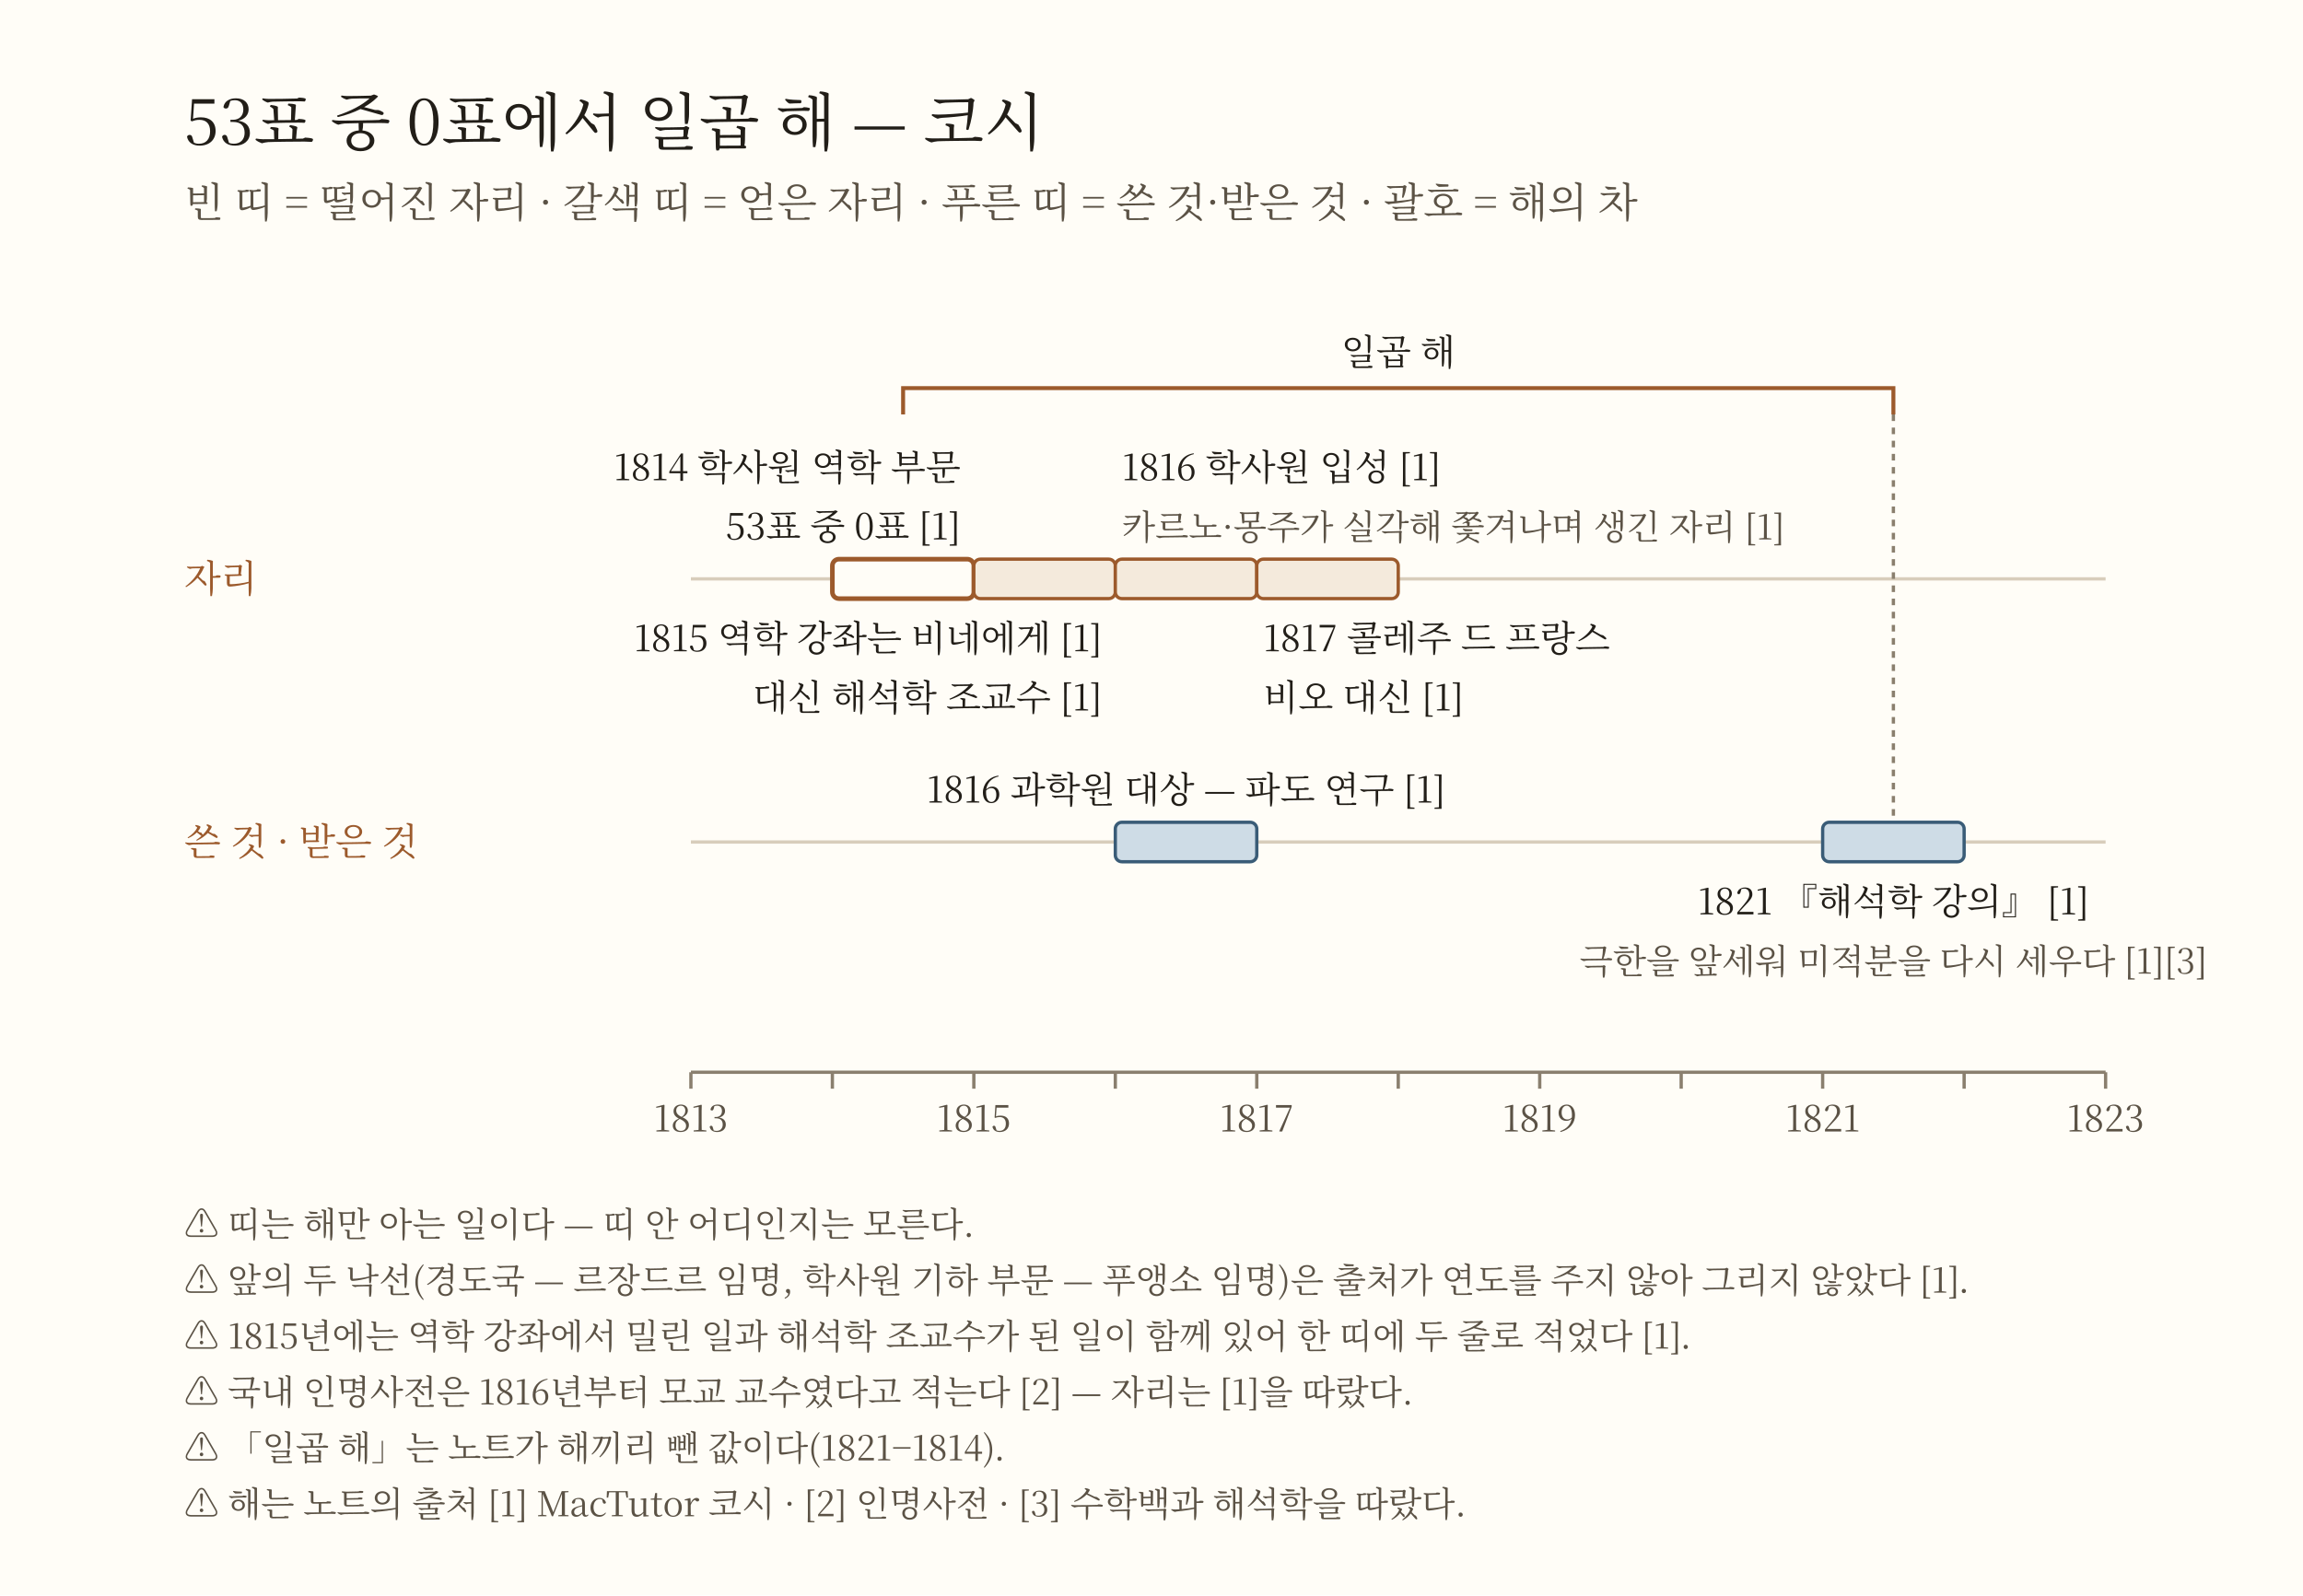
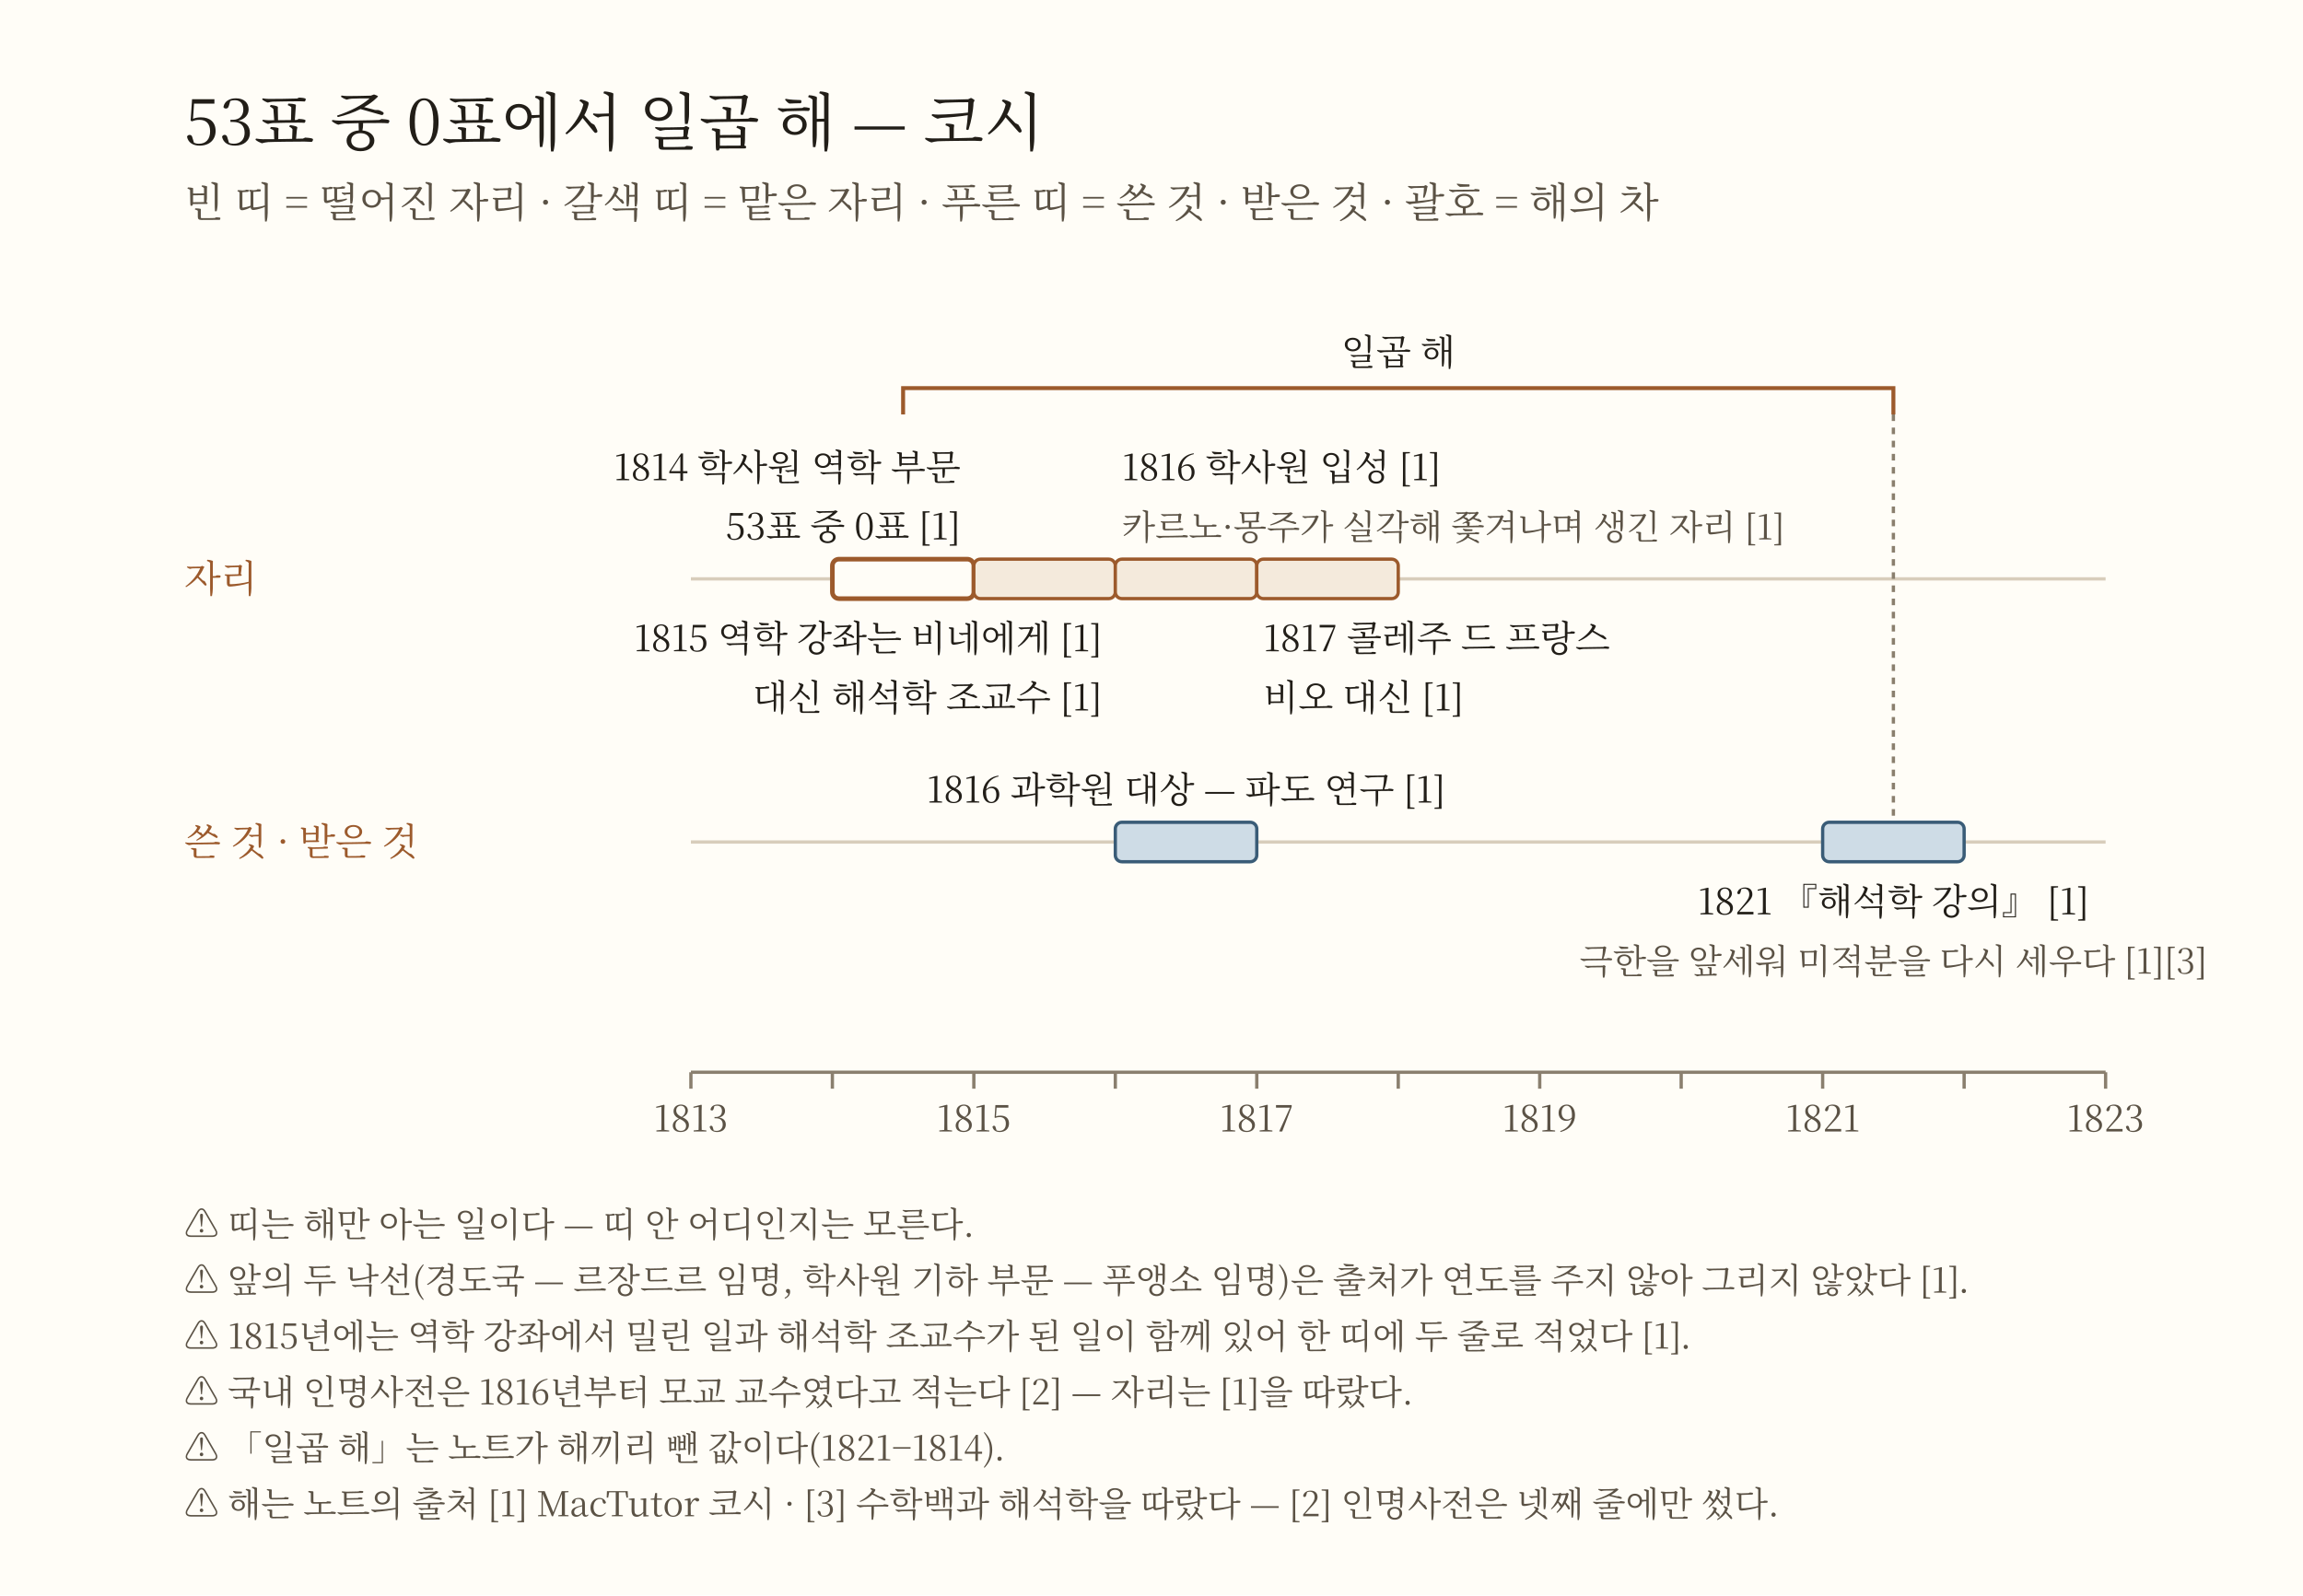
- <svg xmlns="http://www.w3.org/2000/svg" viewBox="0 0 700 485" width="700" height="485" role="img" aria-label="그림 위쪽에 「53표 중 0표에서 일곱 해 — 코시」라는 표제가 있고 그 아래에 빈 띠는 떨어진 자리, 갈색 띠는 얻은 자리, 푸른 띠는 쓴 것·받은 것, 괄호는 해의 차라는 부호표가 있다. 가로축은 1813년부터 1823년까지의 해이고, 줄이 둘 있다. 줄 이름은 왼쪽 끝에 자리, 쓴 것 · 받은 것이라고 적혀 있다. 위 줄 자리에는 1814년부터 1817년까지 띠 넷이 붙어 있다. 1814년 띠는 속이 비어 있고 그 위 왼쪽에 두 줄로 1814 학사원 역학 부문, 53표 중 0표라고 적혀 있다. 1815년 띠는 갈색이고 그 아래 왼쪽에 두 줄로 1815 역학 강좌는 비네에게, 대신 해석학 조교수라고 적혀 있다. 1816년 띠는 갈색이고 그 위 오른쪽에 두 줄로 1816 학사원 입성, 카르노·몽주가 실각해 쫓겨나며 생긴 자리라고 적혀 있다. 1817년 띠는 갈색이고 그 아래 오른쪽에 두 줄로 1817 콜레주 드 프랑스, 비오 대신이라고 적혀 있다. 아래 줄 쓴 것 · 받은 것에는 1816년 푸른 띠 위에 1816 과학원 대상, 파도 연구라고 적혀 있고, 1821년 푸른 띠 아래에 두 줄로 1821 해석학 강의, 극한을 앞세워 미적분을 다시 세우다라고 적혀 있다. 위 줄 위에는 1814년 띠 가운데에서 1821년 띠 가운데까지 걸친 괄호가 있고 일곱 해라고 적혀 있으며, 괄호의 오른쪽 끝에서 점선이 아래 줄의 1821년 띠까지 내려온다. 아래에 단서가 여섯 줄 있다. 첫째, 띠는 해만 아는 일이라 띠 안 어디인지는 모른다. 둘째, 앞의 두 낙선, 곧 경도국에 르장드르가 임명되고 학사원 기하 부문에 푸앵소가 임명된 일은 출처가 연도를 주지 않아 그리지 않았다. 셋째, 1815년에는 역학 강좌에서 밀린 일과 해석학 조교수가 된 일이 함께 있어 한 띠에 두 줄로 적었다. 넷째, 국내 인명사전은 1816년부터 모교 교수였다고 적고, 자리는 1번을 따랐다. 다섯째, 일곱 해는 노트가 해끼리 뺀 값이다. 여섯째, 해는 노트의 출처 1번 MacTutor 코시, 2번 인명사전, 3번 수학백과 해석학을 따랐다.">
+ <svg xmlns="http://www.w3.org/2000/svg" viewBox="0 0 700 485" width="700" height="485" role="img" aria-label="그림 위쪽에 「53표 중 0표에서 일곱 해 — 코시」라는 표제가 있고 그 아래에 빈 띠는 떨어진 자리, 갈색 띠는 맡은 자리, 푸른 띠는 쓴 것 · 받은 것, 괄호는 해의 차라는 부호표가 있다. 가로축은 1813년부터 1823년까지의 해이고, 줄이 둘 있다. 줄 이름은 왼쪽 끝에 자리, 쓴 것 · 받은 것이라고 적혀 있다. 위 줄 자리에는 1814년부터 1817년까지 띠 넷이 붙어 있다. 1814년 띠는 속이 비어 있고 그 위 왼쪽에 두 줄로 1814 학사원 역학 부문, 53표 중 0표라고 적혀 있다. 1815년 띠는 갈색이고 그 아래 왼쪽에 두 줄로 1815 역학 강좌는 비네에게, 대신 해석학 조교수라고 적혀 있다. 1816년 띠는 갈색이고 그 위 오른쪽에 두 줄로 1816 학사원 입성, 카르노·몽주가 실각해 쫓겨나며 생긴 자리라고 적혀 있다. 1817년 띠는 갈색이고 그 아래 오른쪽에 두 줄로 1817 콜레주 드 프랑스, 비오 대신이라고 적혀 있다. 아래 줄 쓴 것 · 받은 것에는 1816년 푸른 띠 위에 1816 과학원 대상, 파도 연구라고 적혀 있고, 1821년 푸른 띠 아래에 두 줄로 1821 해석학 강의, 극한을 앞세워 미적분을 다시 세우다라고 적혀 있다. 위 줄 위에는 1814년 띠 가운데에서 1821년 띠 가운데까지 걸친 괄호가 있고 일곱 해라고 적혀 있으며, 괄호의 오른쪽 끝에서 점선이 아래 줄의 1821년 띠까지 내려온다. 아래에 단서가 여섯 줄 있다. 첫째, 띠는 해만 아는 일이라 띠 안 어디인지는 모른다. 둘째, 앞의 두 낙선, 곧 경도국에 르장드르가 임명되고 학사원 기하 부문에 푸앵소가 임명된 일은 출처가 연도를 주지 않아 그리지 않았다. 셋째, 1815년에는 역학 강좌에서 밀린 일과 해석학 조교수가 된 일이 함께 있어 한 띠에 두 줄로 적었다. 넷째, 국내 인명사전은 1816년부터 모교 교수였다고 적고, 자리는 1번을 따랐다. 다섯째, 일곱 해는 노트가 해끼리 뺀 값이다. 여섯째, 해는 노트의 출처 1번 MacTutor 코시와 3번 수학백과 해석학을 따랐고, 2번 인명사전은 넷째 줄에만 썼다.">
  <style>
    text{font-family:EB Garamond, Georgia, 'Noto Serif KR', 'Noto Serif CJK KR', NanumMyeongjo, Batang, AppleMyungjo, serif;fill:#221E18;}
    .h1{font-size:19px;} .h2{font-size:12.5px;fill:#5B5245;}
    .grp{font-size:11.5px;fill:#9C5A2C;}
    .ev{font-size:11px;} .sm{font-size:10.5px;fill:#5B5245;} .yr{font-size:11px;fill:#5B5245;}
    .bg{fill:#FFFDF7;}
    .lane{stroke:#D8CDBB;stroke-width:1;}
    .band{fill:#F4EADC;stroke:#9C5A2C;stroke-width:1;}
    .band2{fill:#CEDCE6;stroke:#3A5C77;stroke-width:1;}
    .hollow{fill:#FFFDF7;stroke:#9C5A2C;stroke-width:1.4;}
    .guide{stroke:#8A7F6E;stroke-width:1;stroke-dasharray:2 2;}
    .brk{stroke:#9C5A2C;stroke-width:1.2;fill:none;}
    .axis{stroke:#8A7F6E;stroke-width:1;}
    .warn{font-size:10.5px;fill:#5B5245;}
  </style>
  <rect class="bg" x="0" y="0" width="700" height="485" />
  <text class="h1" x="56" y="44">53표 중 0표에서 일곱 해 — 코시</text>
-   <text class="h2" x="56" y="66">빈 띠 = 떨어진 자리 · 갈색 띠 = 얻은 자리 · 푸른 띠 = 쓴 것·받은 것 · 괄호 = 해의 차</text>
+   <text class="h2" x="56" y="66">빈 띠 = 떨어진 자리 · 갈색 띠 = 맡은 자리 · 푸른 띠 = 쓴 것 · 받은 것 · 괄호 = 해의 차</text>
  <line class="lane" x1="210" y1="176" x2="640" y2="176" />
  <text class="grp" x="56.0" y="180" text-anchor="start">자리</text>
  <line class="lane" x1="210" y1="256" x2="640" y2="256" />
  <text class="grp" x="56.0" y="260" text-anchor="start">쓴 것 · 받은 것</text>
  <rect class="hollow" x="253.0" y="170" width="43.0" height="12" rx="2" />
  <text class="ev" x="292.0" y="146" text-anchor="end">1814 학사원 역학 부문</text>
  <text class="ev" x="292.0" y="164" text-anchor="end">53표 중 0표 [1]</text>
  <rect class="band" x="296.0" y="170" width="43.0" height="12" rx="2" />
  <text class="ev" x="335.0" y="198" text-anchor="end">1815 역학 강좌는 비네에게 [1]</text>
  <text class="ev" x="335.0" y="216" text-anchor="end">대신 해석학 조교수 [1]</text>
  <rect class="band" x="339.0" y="170" width="43.0" height="12" rx="2" />
  <text class="ev" x="341.0" y="146" text-anchor="start">1816 학사원 입성 [1]</text>
  <text class="sm" x="341.0" y="164" text-anchor="start">카르노·몽주가 실각해 쫓겨나며 생긴 자리 [1]</text>
  <rect class="band" x="382.0" y="170" width="43.0" height="12" rx="2" />
  <text class="ev" x="384.0" y="198" text-anchor="start">1817 콜레주 드 프랑스</text>
  <text class="ev" x="384.0" y="216" text-anchor="start">비오 대신 [1]</text>
  <rect class="band2" x="339.0" y="250" width="43.0" height="12" rx="2" />
  <text class="ev" x="360.5" y="244" text-anchor="middle">1816 과학원 대상 — 파도 연구 [1]</text>
  <rect class="band2" x="554.0" y="250" width="43.0" height="12" rx="2" />
  <text class="ev" x="575.5" y="278" text-anchor="middle">1821 『해석학 강의』 [1]</text>
  <text class="sm" x="575.5" y="296" text-anchor="middle">극한을 앞세워 미적분을 다시 세우다 [1][3]</text>
  <path class="brk" d="M274.5,126 V118 H575.5 V126" />
  <line class="guide" x1="575.5" y1="126" x2="575.5" y2="248" />
  <text class="ev" x="425.0" y="111" text-anchor="middle">일곱 해</text>
  <line class="axis" x1="210" y1="326" x2="640" y2="326" />
  <line class="axis" x1="210.0" y1="326" x2="210.0" y2="331" />
  <text class="yr" x="210.0" y="344" text-anchor="middle">1813</text>
  <line class="axis" x1="253.0" y1="326" x2="253.0" y2="331" />
  <line class="axis" x1="296.0" y1="326" x2="296.0" y2="331" />
  <text class="yr" x="296.0" y="344" text-anchor="middle">1815</text>
  <line class="axis" x1="339.0" y1="326" x2="339.0" y2="331" />
  <line class="axis" x1="382.0" y1="326" x2="382.0" y2="331" />
  <text class="yr" x="382.0" y="344" text-anchor="middle">1817</text>
  <line class="axis" x1="425.0" y1="326" x2="425.0" y2="331" />
  <line class="axis" x1="468.0" y1="326" x2="468.0" y2="331" />
  <text class="yr" x="468.0" y="344" text-anchor="middle">1819</text>
  <line class="axis" x1="511.0" y1="326" x2="511.0" y2="331" />
  <line class="axis" x1="554.0" y1="326" x2="554.0" y2="331" />
  <text class="yr" x="554.0" y="344" text-anchor="middle">1821</text>
  <line class="axis" x1="597.0" y1="326" x2="597.0" y2="331" />
  <line class="axis" x1="640.0" y1="326" x2="640.0" y2="331" />
  <text class="yr" x="640.0" y="344" text-anchor="middle">1823</text>
  <text class="warn" x="56" y="376">⚠ 띠는 해만 아는 일이다 — 띠 안 어디인지는 모른다.</text>
  <text class="warn" x="56" y="393">⚠ 앞의 두 낙선(경도국 — 르장드르 임명, 학사원 기하 부문 — 푸앵소 임명)은 출처가 연도를 주지 않아 그리지 않았다 [1].</text>
  <text class="warn" x="56" y="410">⚠ 1815년에는 역학 강좌에서 밀린 일과 해석학 조교수가 된 일이 함께 있어 한 띠에 두 줄로 적었다 [1].</text>
  <text class="warn" x="56" y="427">⚠ 국내 인명사전은 1816년부터 모교 교수였다고 적는다 [2] — 자리는 [1]을 따랐다.</text>
  <text class="warn" x="56" y="444">⚠ 「일곱 해」는 노트가 해끼리 뺀 값이다(1821−1814).</text>
-   <text class="warn" x="56" y="461">⚠ 해는 노트의 출처 [1] MacTutor 코시 · [2] 인명사전 · [3] 수학백과 해석학을 따랐다.</text>
+   <text class="warn" x="56" y="461">⚠ 해는 노트의 출처 [1] MacTutor 코시 · [3] 수학백과 해석학을 따랐다 — [2] 인명사전은 넷째 줄에만 썼다.</text>
</svg>
